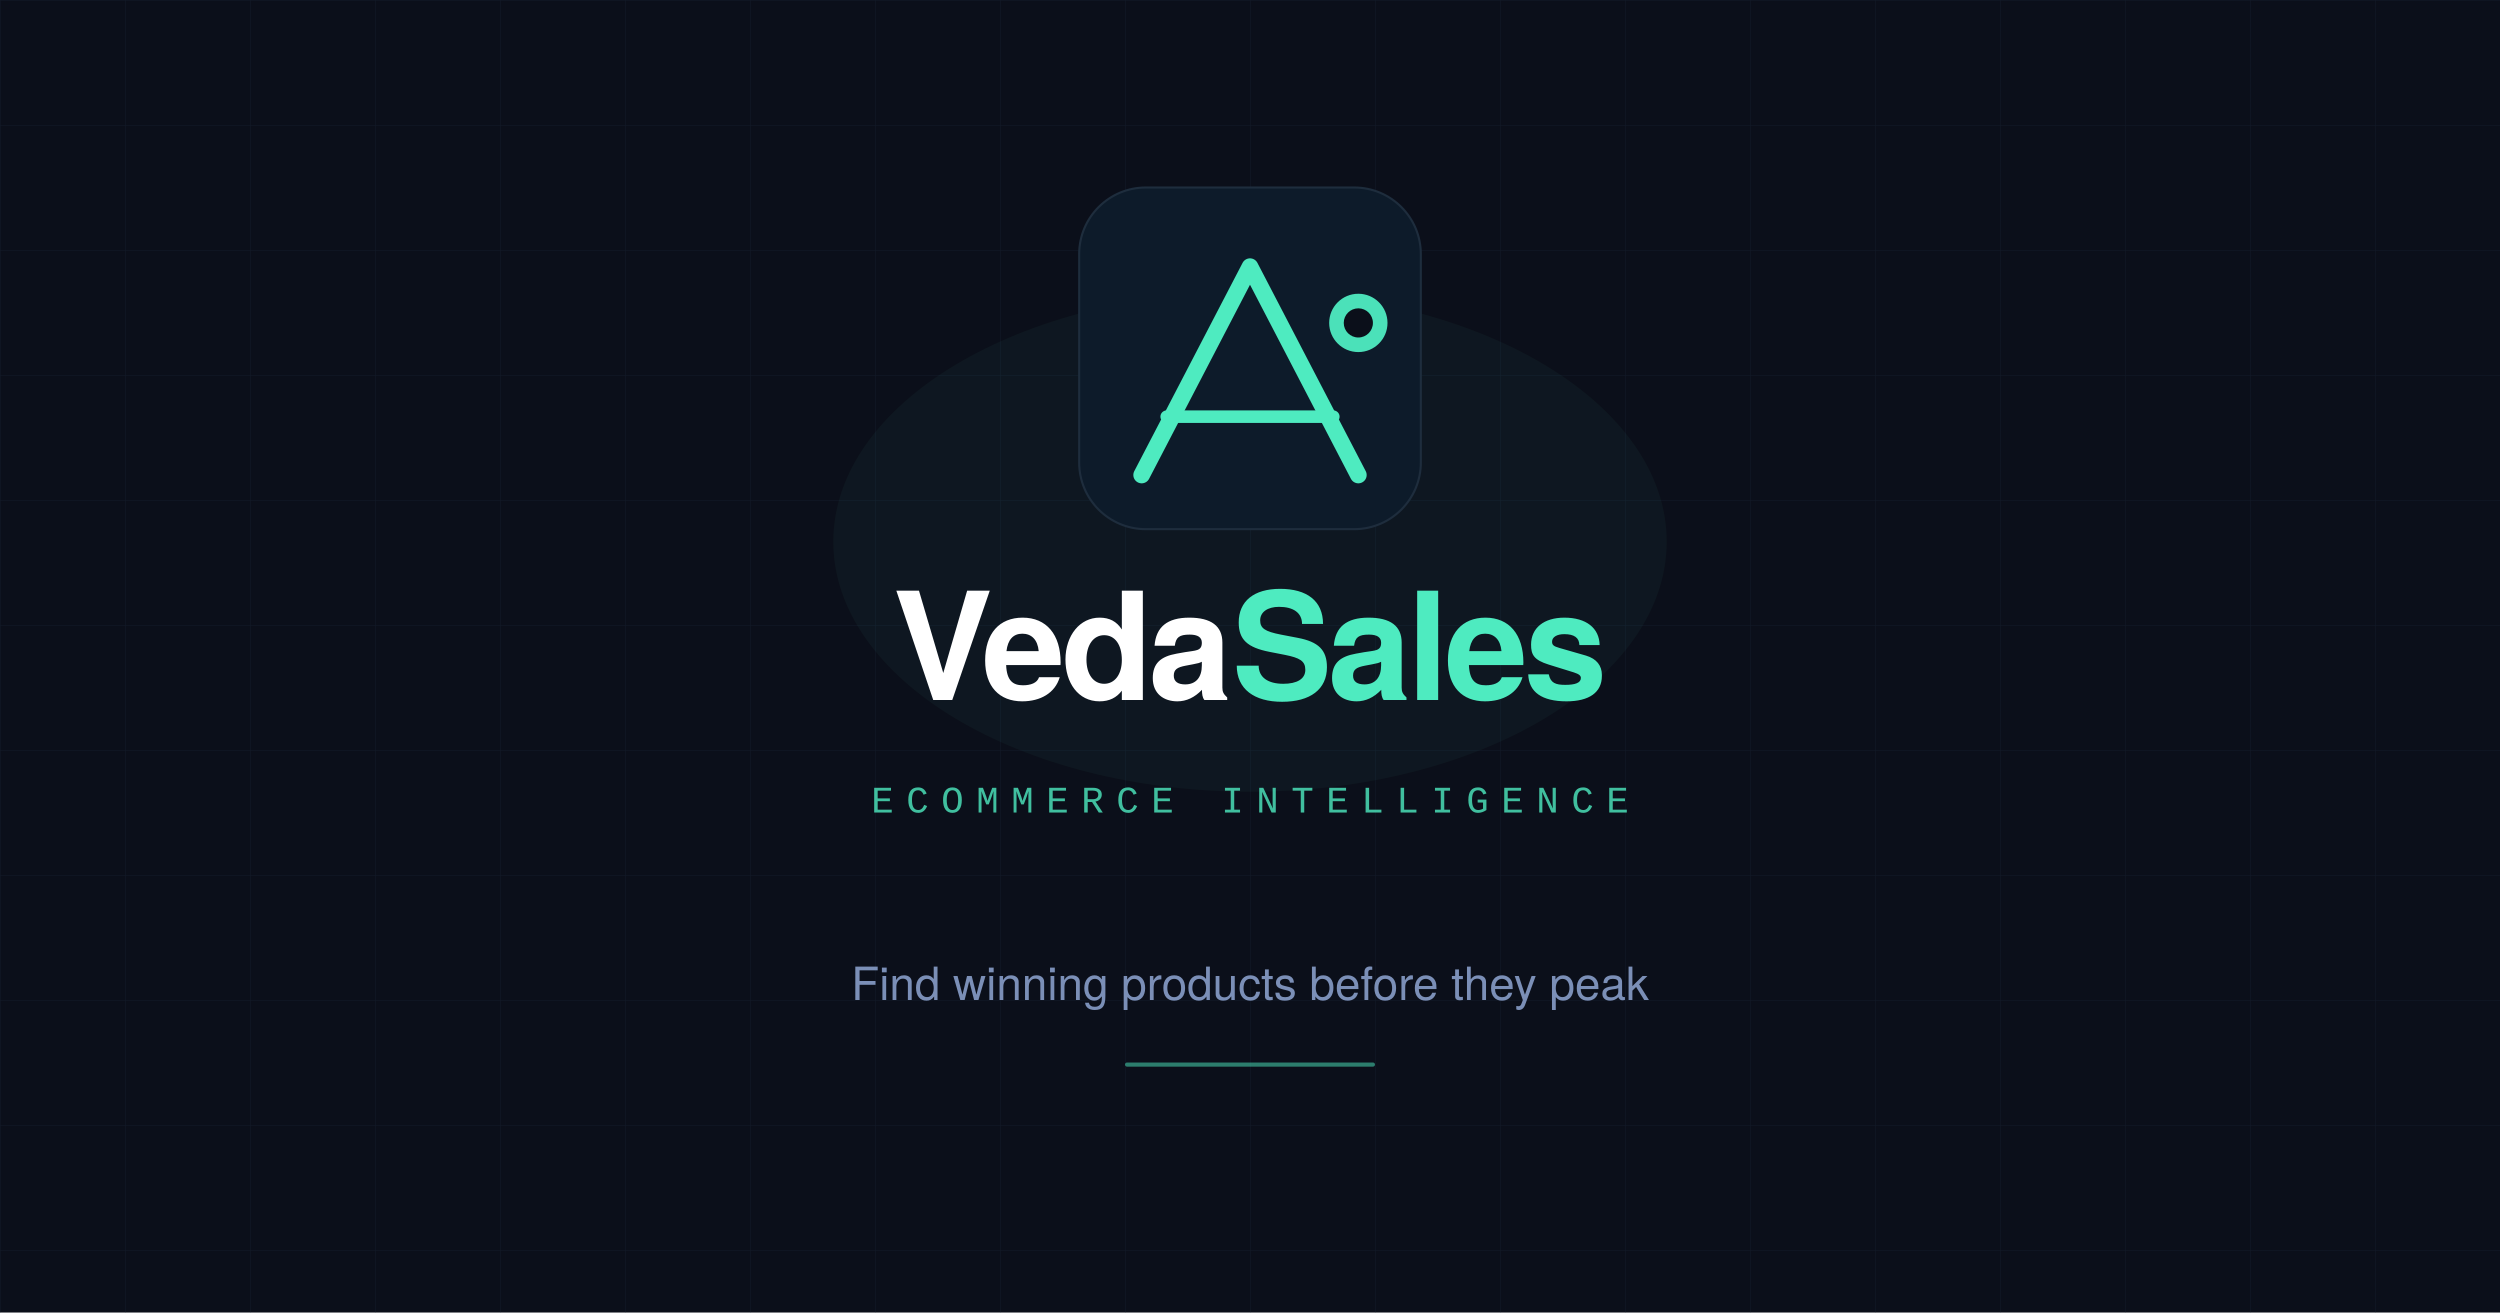
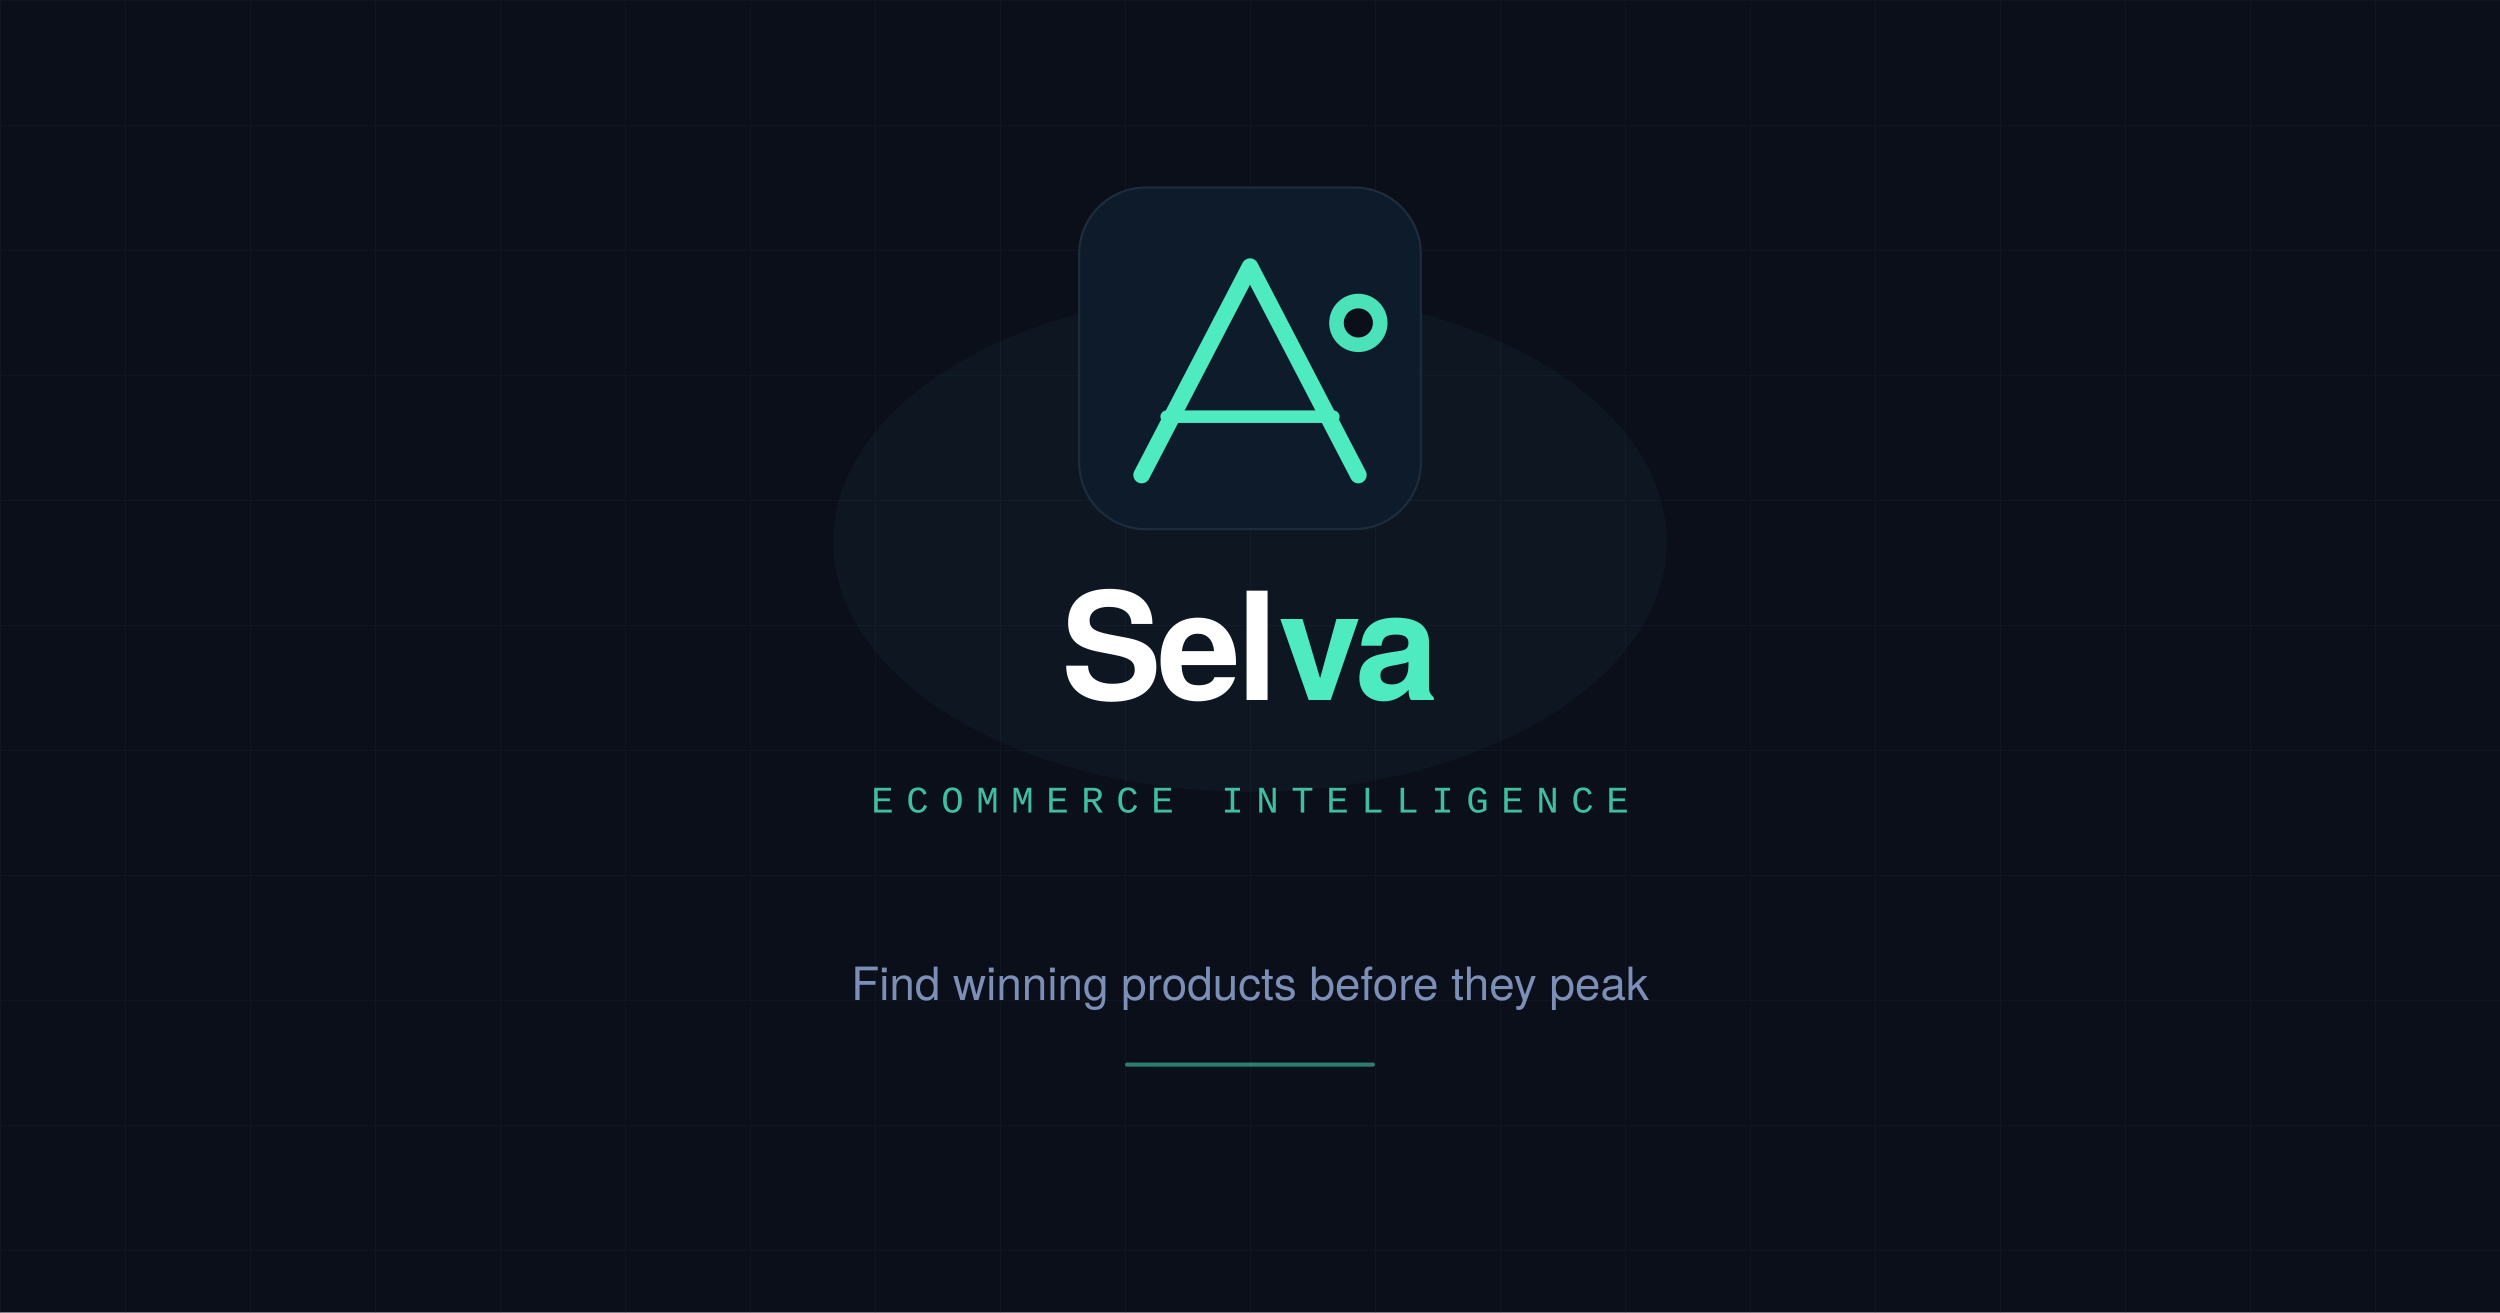
<svg xmlns="http://www.w3.org/2000/svg" width="1200" height="630" viewBox="0 0 1200 630" fill="none">
  <rect width="1200" height="630" fill="#0B0F1A" />
  <defs>
    <pattern id="grid" width="60" height="60" patternUnits="userSpaceOnUse">
      <path d="M 60 0 L 0 0 0 60" fill="none" stroke="#1E2D3D" stroke-width="0.5" />
    </pattern>
  </defs>
  <rect width="1200" height="630" fill="url(#grid)" opacity="0.4" />
  <ellipse cx="600" cy="260" rx="200" ry="120" fill="#4EEBC0" opacity="0.04" />
  <rect x="518" y="90" width="164" height="164" rx="32" fill="#0D1B2A" stroke="#1E2D3D" stroke-width="1" />
  <path d="M548 228 L600 128 L652 228" stroke="#4EEBC0" stroke-width="8" stroke-linecap="round" stroke-linejoin="round" fill="none" />
  <path d="M560 200 L640 200" stroke="#4EEBC0" stroke-width="6" stroke-linecap="round" fill="none" />
  <circle cx="652" cy="155" r="14" fill="#4EEBC0" opacity="0.95" />
  <circle cx="652" cy="155" r="7" fill="#0B0F1A" />
-   <text x="600" y="336" font-family="'Sora', 'Helvetica Neue', sans-serif" font-weight="700" font-size="72" letter-spacing="-2" fill="#FFFFFF" text-anchor="middle">Veda<tspan fill="#4EEBC0">Sales</tspan>
+   <text x="600" y="336" font-family="'Sora', 'Helvetica Neue', sans-serif" font-weight="700" font-size="72" letter-spacing="-2" fill="#FFFFFF" text-anchor="middle">Sel<tspan fill="#4EEBC0">va</tspan>
  </text>
  <text x="600" y="390" font-family="'DM Mono', 'Courier New', monospace" font-weight="400" font-size="18" letter-spacing="6" fill="#4EEBC0" text-anchor="middle" opacity="0.8">ECOMMERCE INTELLIGENCE</text>
  <text x="600" y="480" font-family="'Sora', 'Helvetica Neue', sans-serif" font-weight="400" font-size="22" fill="#7B8FB7" text-anchor="middle">Find winning products before they peak</text>
  <rect x="540" y="510" width="120" height="2" rx="1" fill="#4EEBC0" opacity="0.5" />
</svg>
